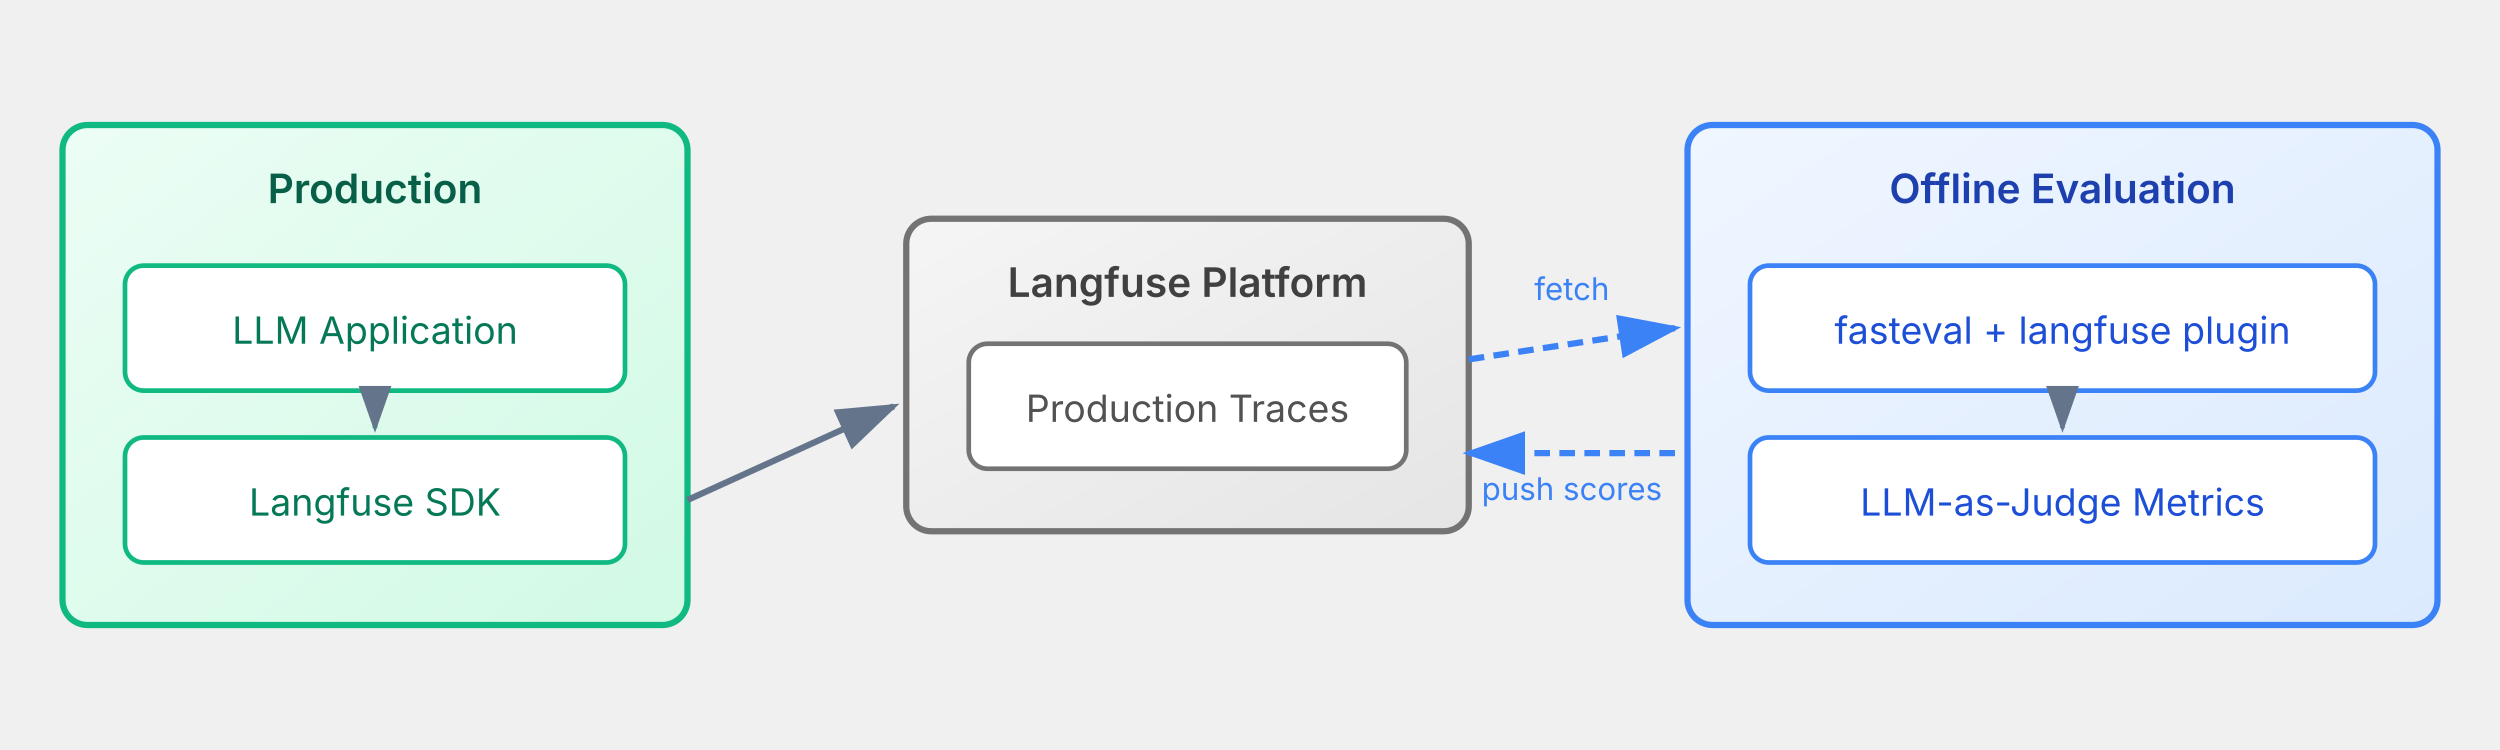
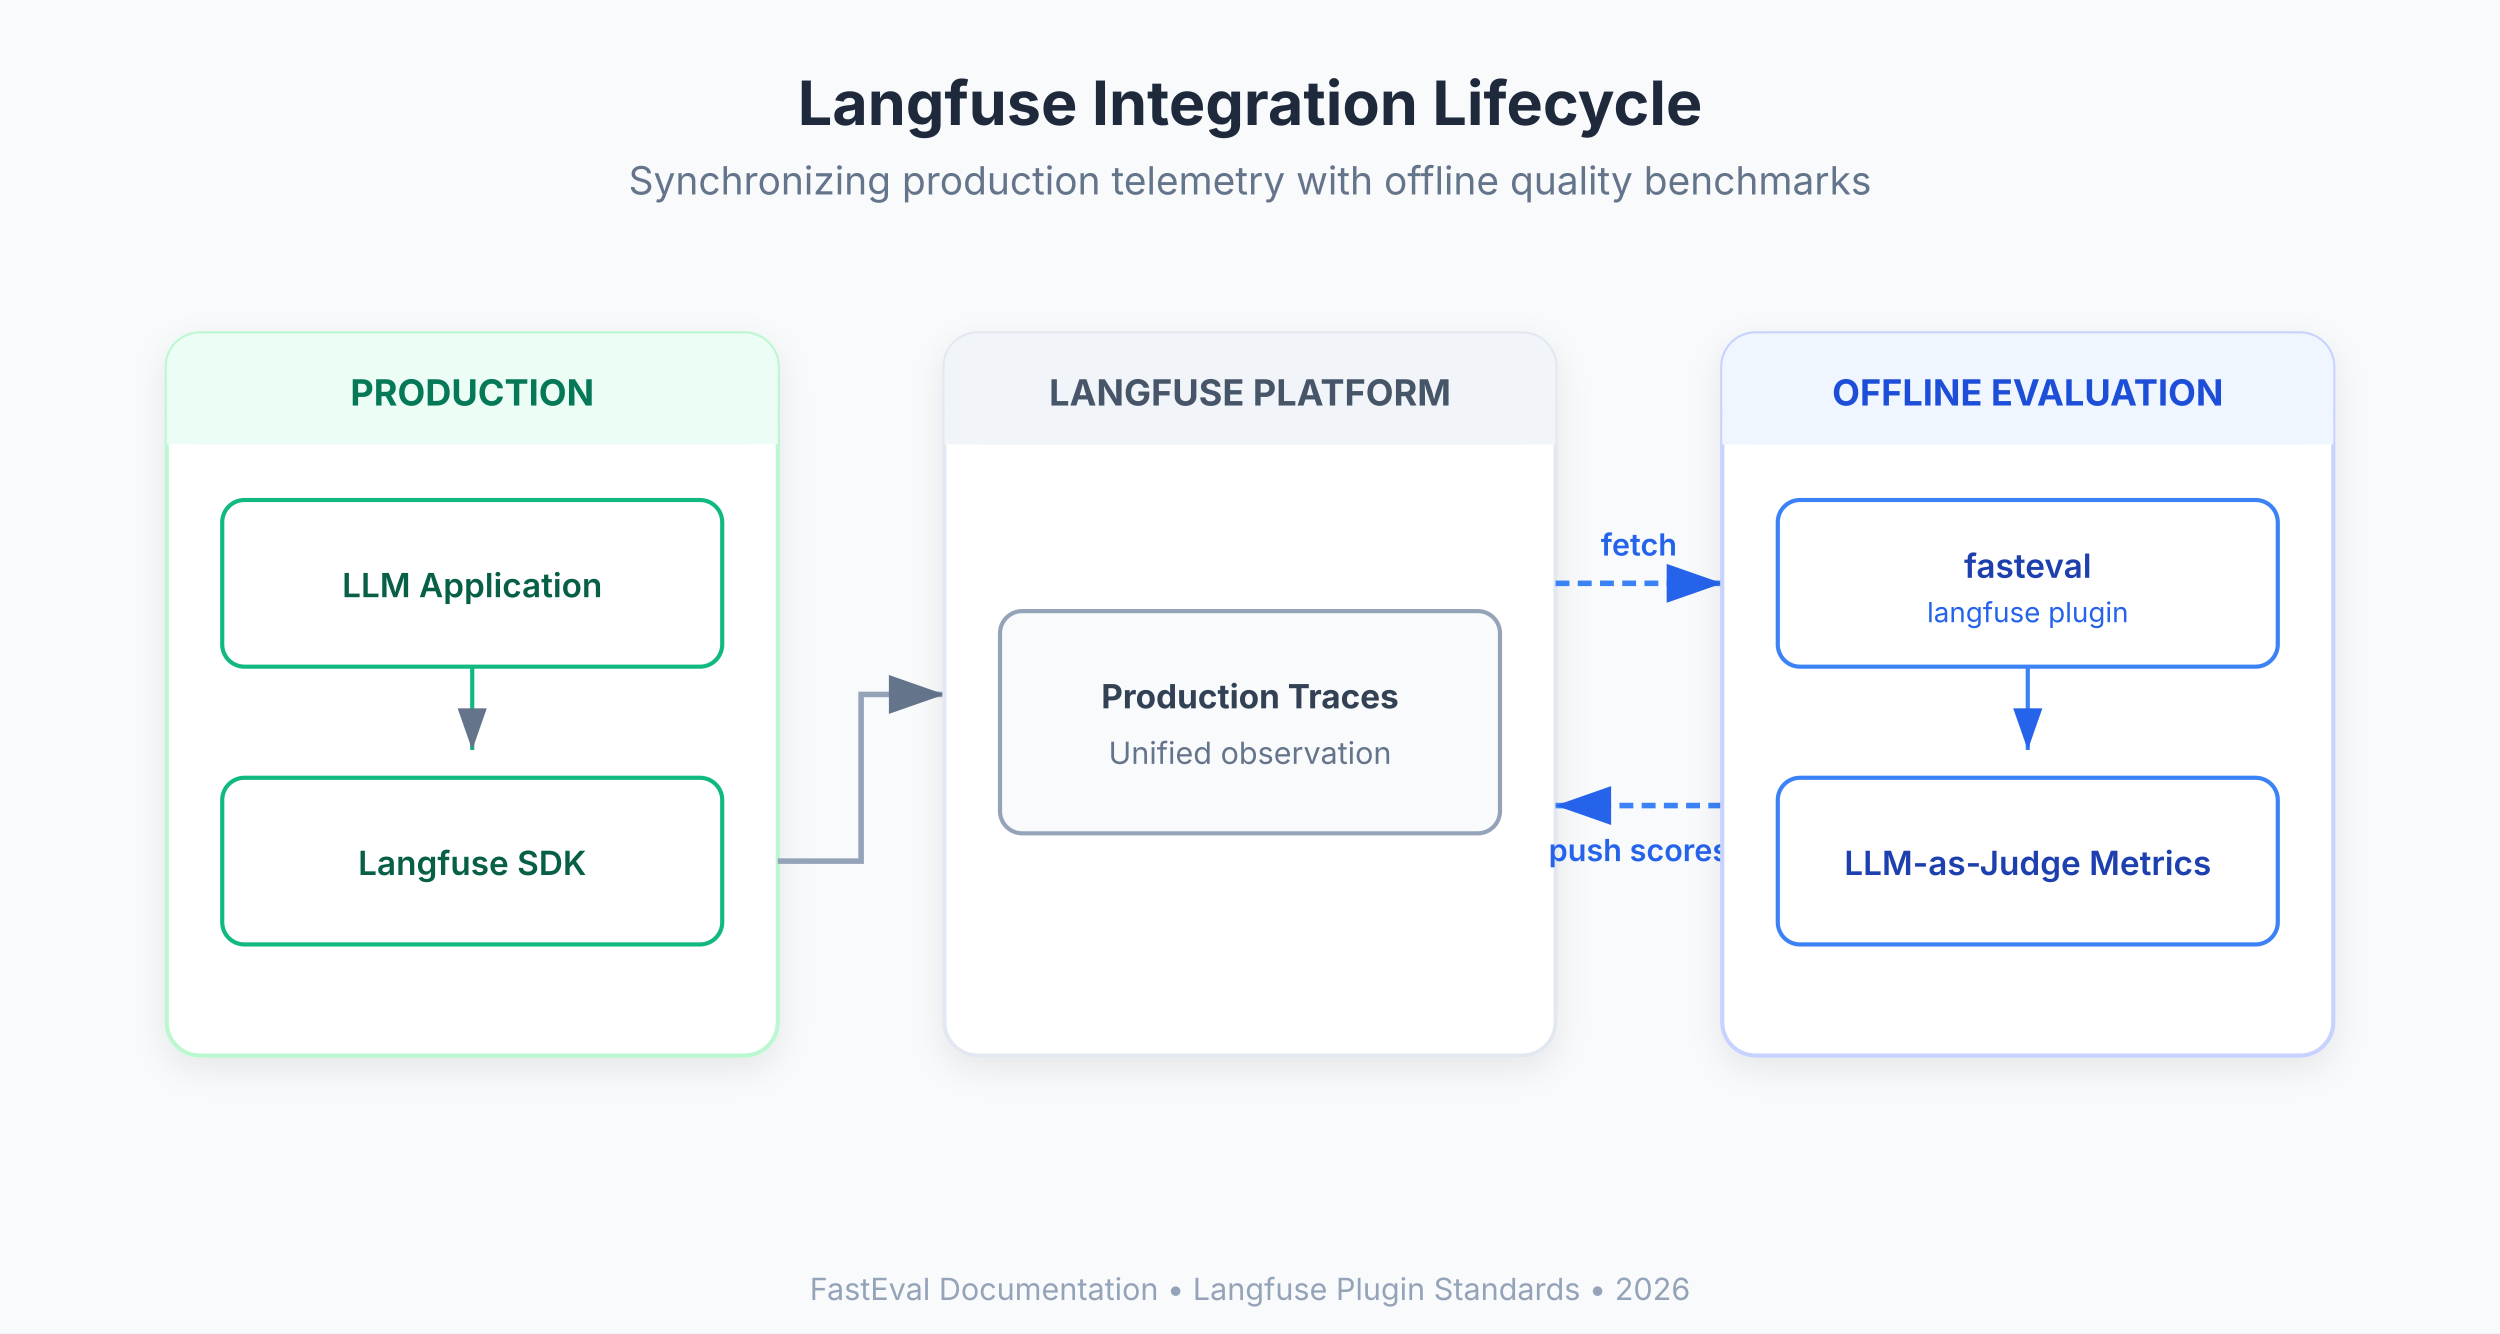
- <svg xmlns="http://www.w3.org/2000/svg" viewBox="0 0 800 240">
+ <svg xmlns="http://www.w3.org/2000/svg" viewBox="0 0 900 480" font-family="Inter, system-ui, -apple-system, sans-serif">
  <defs>
-     <linearGradient id="prodGrad" x1="0%" y1="0%" x2="100%" y2="100%">
-       <stop offset="0%" style="stop-color:#ecfdf5;stop-opacity:1" />
-       <stop offset="100%" style="stop-color:#d1fae5;stop-opacity:1" />
-     </linearGradient>
-     <linearGradient id="langfuseGrad" x1="0%" y1="0%" x2="100%" y2="100%">
-       <stop offset="0%" style="stop-color:#f5f5f5;stop-opacity:1" />
-       <stop offset="100%" style="stop-color:#e5e5e5;stop-opacity:1" />
-     </linearGradient>
-     <linearGradient id="evalGrad" x1="0%" y1="0%" x2="100%" y2="100%">
-       <stop offset="0%" style="stop-color:#eff6ff;stop-opacity:1" />
-       <stop offset="100%" style="stop-color:#dbeafe;stop-opacity:1" />
-     </linearGradient>
-     <marker id="arrowhead" markerWidth="10" markerHeight="7" refX="9" refY="3.5" orient="auto">
+     <filter id="shadow" x="-10%" y="-10%" width="120%" height="120%">
+       <feDropShadow dx="0" dy="4" stdDeviation="6" flood-opacity="0.08" />
+     </filter>
+     <marker id="arrowhead" markerWidth="10" markerHeight="7" refX="10" refY="3.5" orient="auto">
      <polygon points="0 0, 10 3.5, 0 7" fill="#64748b" />
    </marker>
-     <marker id="arrowheadDashed" markerWidth="10" markerHeight="7" refX="9" refY="3.5" orient="auto">
-       <polygon points="0 0, 10 3.5, 0 7" fill="#3b82f6" />
+     <marker id="arrowhead-blue" markerWidth="10" markerHeight="7" refX="10" refY="3.5" orient="auto">
+       <polygon points="0 0, 10 3.5, 0 7" fill="#2563eb" />
    </marker>
  </defs>
-   <g>
-     <rect x="20" y="40" width="200" height="160" rx="8" fill="url(#prodGrad)" stroke="#10b981" stroke-width="2" />
-     <text x="120" y="65" font-family="Inter, system-ui, sans-serif" font-size="13" font-weight="600" fill="#065f46" text-anchor="middle">Production</text>
-     <rect x="40" y="85" width="160" height="40" rx="6" fill="white" stroke="#10b981" stroke-width="1.5" />
-     <text x="120" y="110" font-family="Inter, system-ui, sans-serif" font-size="12" fill="#047857" text-anchor="middle">LLM Application</text>
-     <rect x="40" y="140" width="160" height="40" rx="6" fill="white" stroke="#10b981" stroke-width="1.5" />
-     <text x="120" y="165" font-family="Inter, system-ui, sans-serif" font-size="12" fill="#047857" text-anchor="middle">Langfuse SDK</text>
-     <line x1="120" y1="125" x2="120" y2="137" stroke="#10b981" stroke-width="1.5" marker-end="url(#arrowhead)" />
+   <rect width="900" height="480" fill="#f8fafc" />
+   <text x="450" y="45" text-anchor="middle" font-size="22" font-weight="700" fill="#1e293b">Langfuse Integration Lifecycle</text>
+   <text x="450" y="70" text-anchor="middle" font-size="14" fill="#64748b">Synchronizing production telemetry with offline quality benchmarks</text>
+   <g transform="translate(60, 120)">
+     <rect width="220" height="260" rx="12" fill="white" stroke="#bbf7d0" stroke-width="1.5" filter="url(#shadow)" />
+     <rect width="220" height="40" rx="12" fill="#ecfdf5" />
+     <rect y="30" width="220" height="10" fill="#ecfdf5" />
+     <text x="110" y="26" text-anchor="middle" font-size="13" font-weight="700" fill="#047857">PRODUCTION</text>
+     <rect x="20" y="60" width="180" height="60" rx="8" fill="white" stroke="#10b981" stroke-width="1.5" />
+     <text x="110" y="95" text-anchor="middle" font-size="12" font-weight="600" fill="#065f46">LLM Application</text>
+     <line x1="110" y1="120" x2="110" y2="150" stroke="#10b981" stroke-width="1.5" marker-end="url(#arrowhead)" />
+     <rect x="20" y="160" width="180" height="60" rx="8" fill="white" stroke="#10b981" stroke-width="1.5" />
+     <text x="110" y="195" text-anchor="middle" font-size="12" font-weight="600" fill="#065f46">Langfuse SDK</text>
  </g>
-   <g>
-     <rect x="290" y="70" width="180" height="100" rx="8" fill="url(#langfuseGrad)" stroke="#737373" stroke-width="2" />
-     <text x="380" y="95" font-family="Inter, system-ui, sans-serif" font-size="13" font-weight="600" fill="#404040" text-anchor="middle">Langfuse Platform</text>
-     <rect x="310" y="110" width="140" height="40" rx="6" fill="white" stroke="#737373" stroke-width="1.5" />
-     <text x="380" y="135" font-family="Inter, system-ui, sans-serif" font-size="12" fill="#525252" text-anchor="middle">Production Traces</text>
+   <path d="M 280 310 L 310 310 L 310 250 L 340 250" fill="none" stroke="#94a3b8" stroke-width="2" marker-end="url(#arrowhead)" />
+   <g transform="translate(340, 120)">
+     <rect width="220" height="260" rx="12" fill="white" stroke="#e2e8f0" stroke-width="1.5" filter="url(#shadow)" />
+     <rect width="220" height="40" rx="12" fill="#f1f5f9" />
+     <rect y="30" width="220" height="10" fill="#f1f5f9" />
+     <text x="110" y="26" text-anchor="middle" font-size="13" font-weight="700" fill="#475569">LANGFUSE PLATFORM</text>
+     <rect x="20" y="100" width="180" height="80" rx="8" fill="#f8fafc" stroke="#94a3b8" stroke-width="1.5" />
+     <text x="110" y="135" text-anchor="middle" font-size="12" font-weight="700" fill="#334155">Production Traces</text>
+     <text x="110" y="155" text-anchor="middle" font-size="11" fill="#64748b">Unified observation</text>
  </g>
-   <g>
-     <rect x="540" y="40" width="240" height="160" rx="8" fill="url(#evalGrad)" stroke="#3b82f6" stroke-width="2" />
-     <text x="660" y="65" font-family="Inter, system-ui, sans-serif" font-size="13" font-weight="600" fill="#1e40af" text-anchor="middle">Offline Evaluation</text>
-     <rect x="560" y="85" width="200" height="40" rx="6" fill="white" stroke="#3b82f6" stroke-width="1.5" />
-     <text x="660" y="110" font-family="Inter, system-ui, sans-serif" font-size="12" fill="#1d4ed8" text-anchor="middle">fasteval + langfuse plugin</text>
-     <rect x="560" y="140" width="200" height="40" rx="6" fill="white" stroke="#3b82f6" stroke-width="1.5" />
-     <text x="660" y="165" font-family="Inter, system-ui, sans-serif" font-size="12" fill="#1d4ed8" text-anchor="middle">LLM-as-Judge Metrics</text>
-     <line x1="660" y1="125" x2="660" y2="137" stroke="#3b82f6" stroke-width="1.5" marker-end="url(#arrowhead)" />
+   <line x1="560" y1="210" x2="620" y2="210" stroke="#3b82f6" stroke-width="2" stroke-dasharray="5 3" marker-end="url(#arrowhead-blue)" />
+   <text x="590" y="200" text-anchor="middle" font-size="11" font-weight="600" fill="#2563eb">fetch</text>
+   <line x1="620" y1="290" x2="560" y2="290" stroke="#3b82f6" stroke-width="2" stroke-dasharray="5 3" marker-end="url(#arrowhead-blue)" />
+   <text x="590" y="310" text-anchor="middle" font-size="11" font-weight="600" fill="#2563eb">push scores</text>
+   <g transform="translate(620, 120)">
+     <rect width="220" height="260" rx="12" fill="white" stroke="#c7d2fe" stroke-width="1.5" filter="url(#shadow)" />
+     <rect width="220" height="40" rx="12" fill="#eff6ff" />
+     <rect y="30" width="220" height="10" fill="#eff6ff" />
+     <text x="110" y="26" text-anchor="middle" font-size="13" font-weight="700" fill="#1d4ed8">OFFLINE EVALUATION</text>
+     <rect x="20" y="60" width="180" height="60" rx="8" fill="white" stroke="#3b82f6" stroke-width="1.5" />
+     <text x="110" y="88" text-anchor="middle" font-size="12" font-weight="600" fill="#1e40af">fasteval</text>
+     <text x="110" y="104" text-anchor="middle" font-size="10" fill="#2563eb">langfuse plugin</text>
+     <line x1="110" y1="120" x2="110" y2="150" stroke="#3b82f6" stroke-width="1.5" marker-end="url(#arrowhead-blue)" />
+     <rect x="20" y="160" width="180" height="60" rx="8" fill="white" stroke="#3b82f6" stroke-width="1.5" />
+     <text x="110" y="195" text-anchor="middle" font-size="12" font-weight="600" fill="#1e40af">LLM-as-Judge Metrics</text>
  </g>
-   <line x1="220" y1="160" x2="286" y2="130" stroke="#64748b" stroke-width="2" marker-end="url(#arrowhead)" />
-   <line x1="470" y1="115" x2="536" y2="105" stroke="#3b82f6" stroke-width="2" stroke-dasharray="5,3" marker-end="url(#arrowheadDashed)" />
-   <text x="503" y="96" font-family="Inter, system-ui, sans-serif" font-size="10" fill="#3b82f6" text-anchor="middle">fetch</text>
-   <line x1="536" y1="145" x2="470" y2="145" stroke="#3b82f6" stroke-width="2" stroke-dasharray="5,3" marker-end="url(#arrowheadDashed)" />
-   <text x="503" y="160" font-family="Inter, system-ui, sans-serif" font-size="10" fill="#3b82f6" text-anchor="middle">push scores</text>
+   <text x="450" y="468" text-anchor="middle" font-size="11" fill="#94a3b8">FastEval Documentation • Langfuse Plugin Standards • 2026</text>
</svg>
